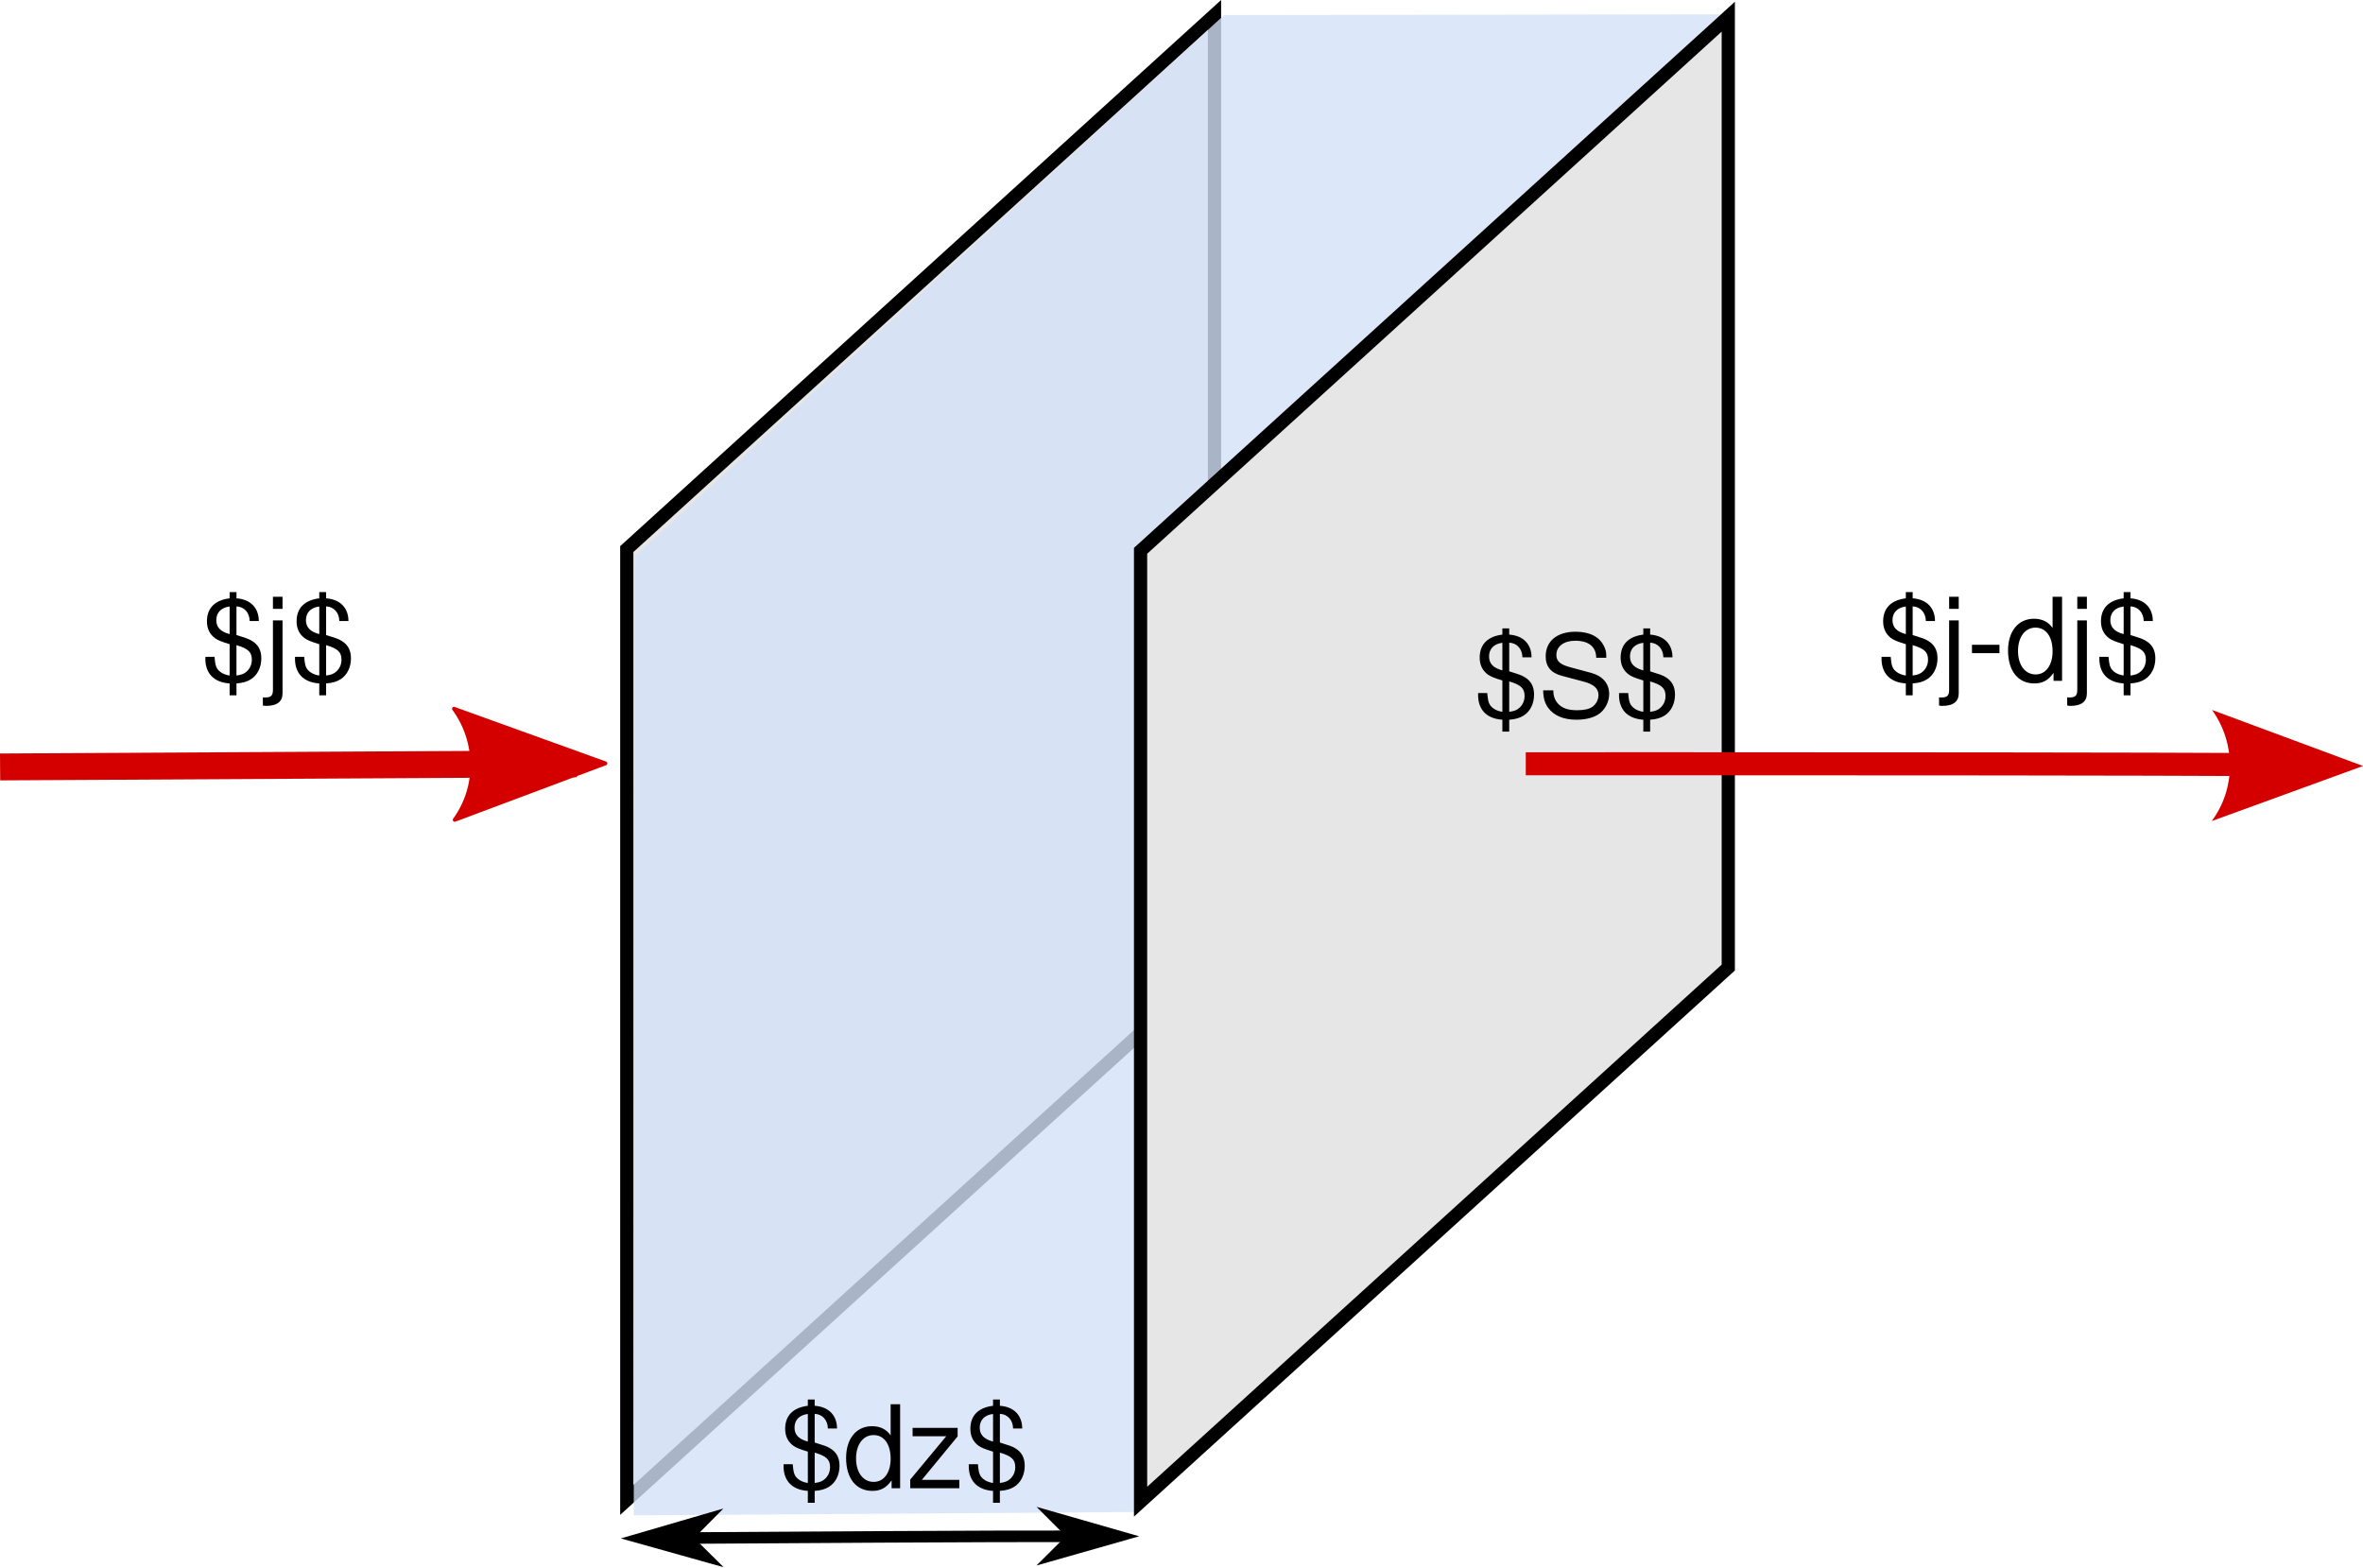
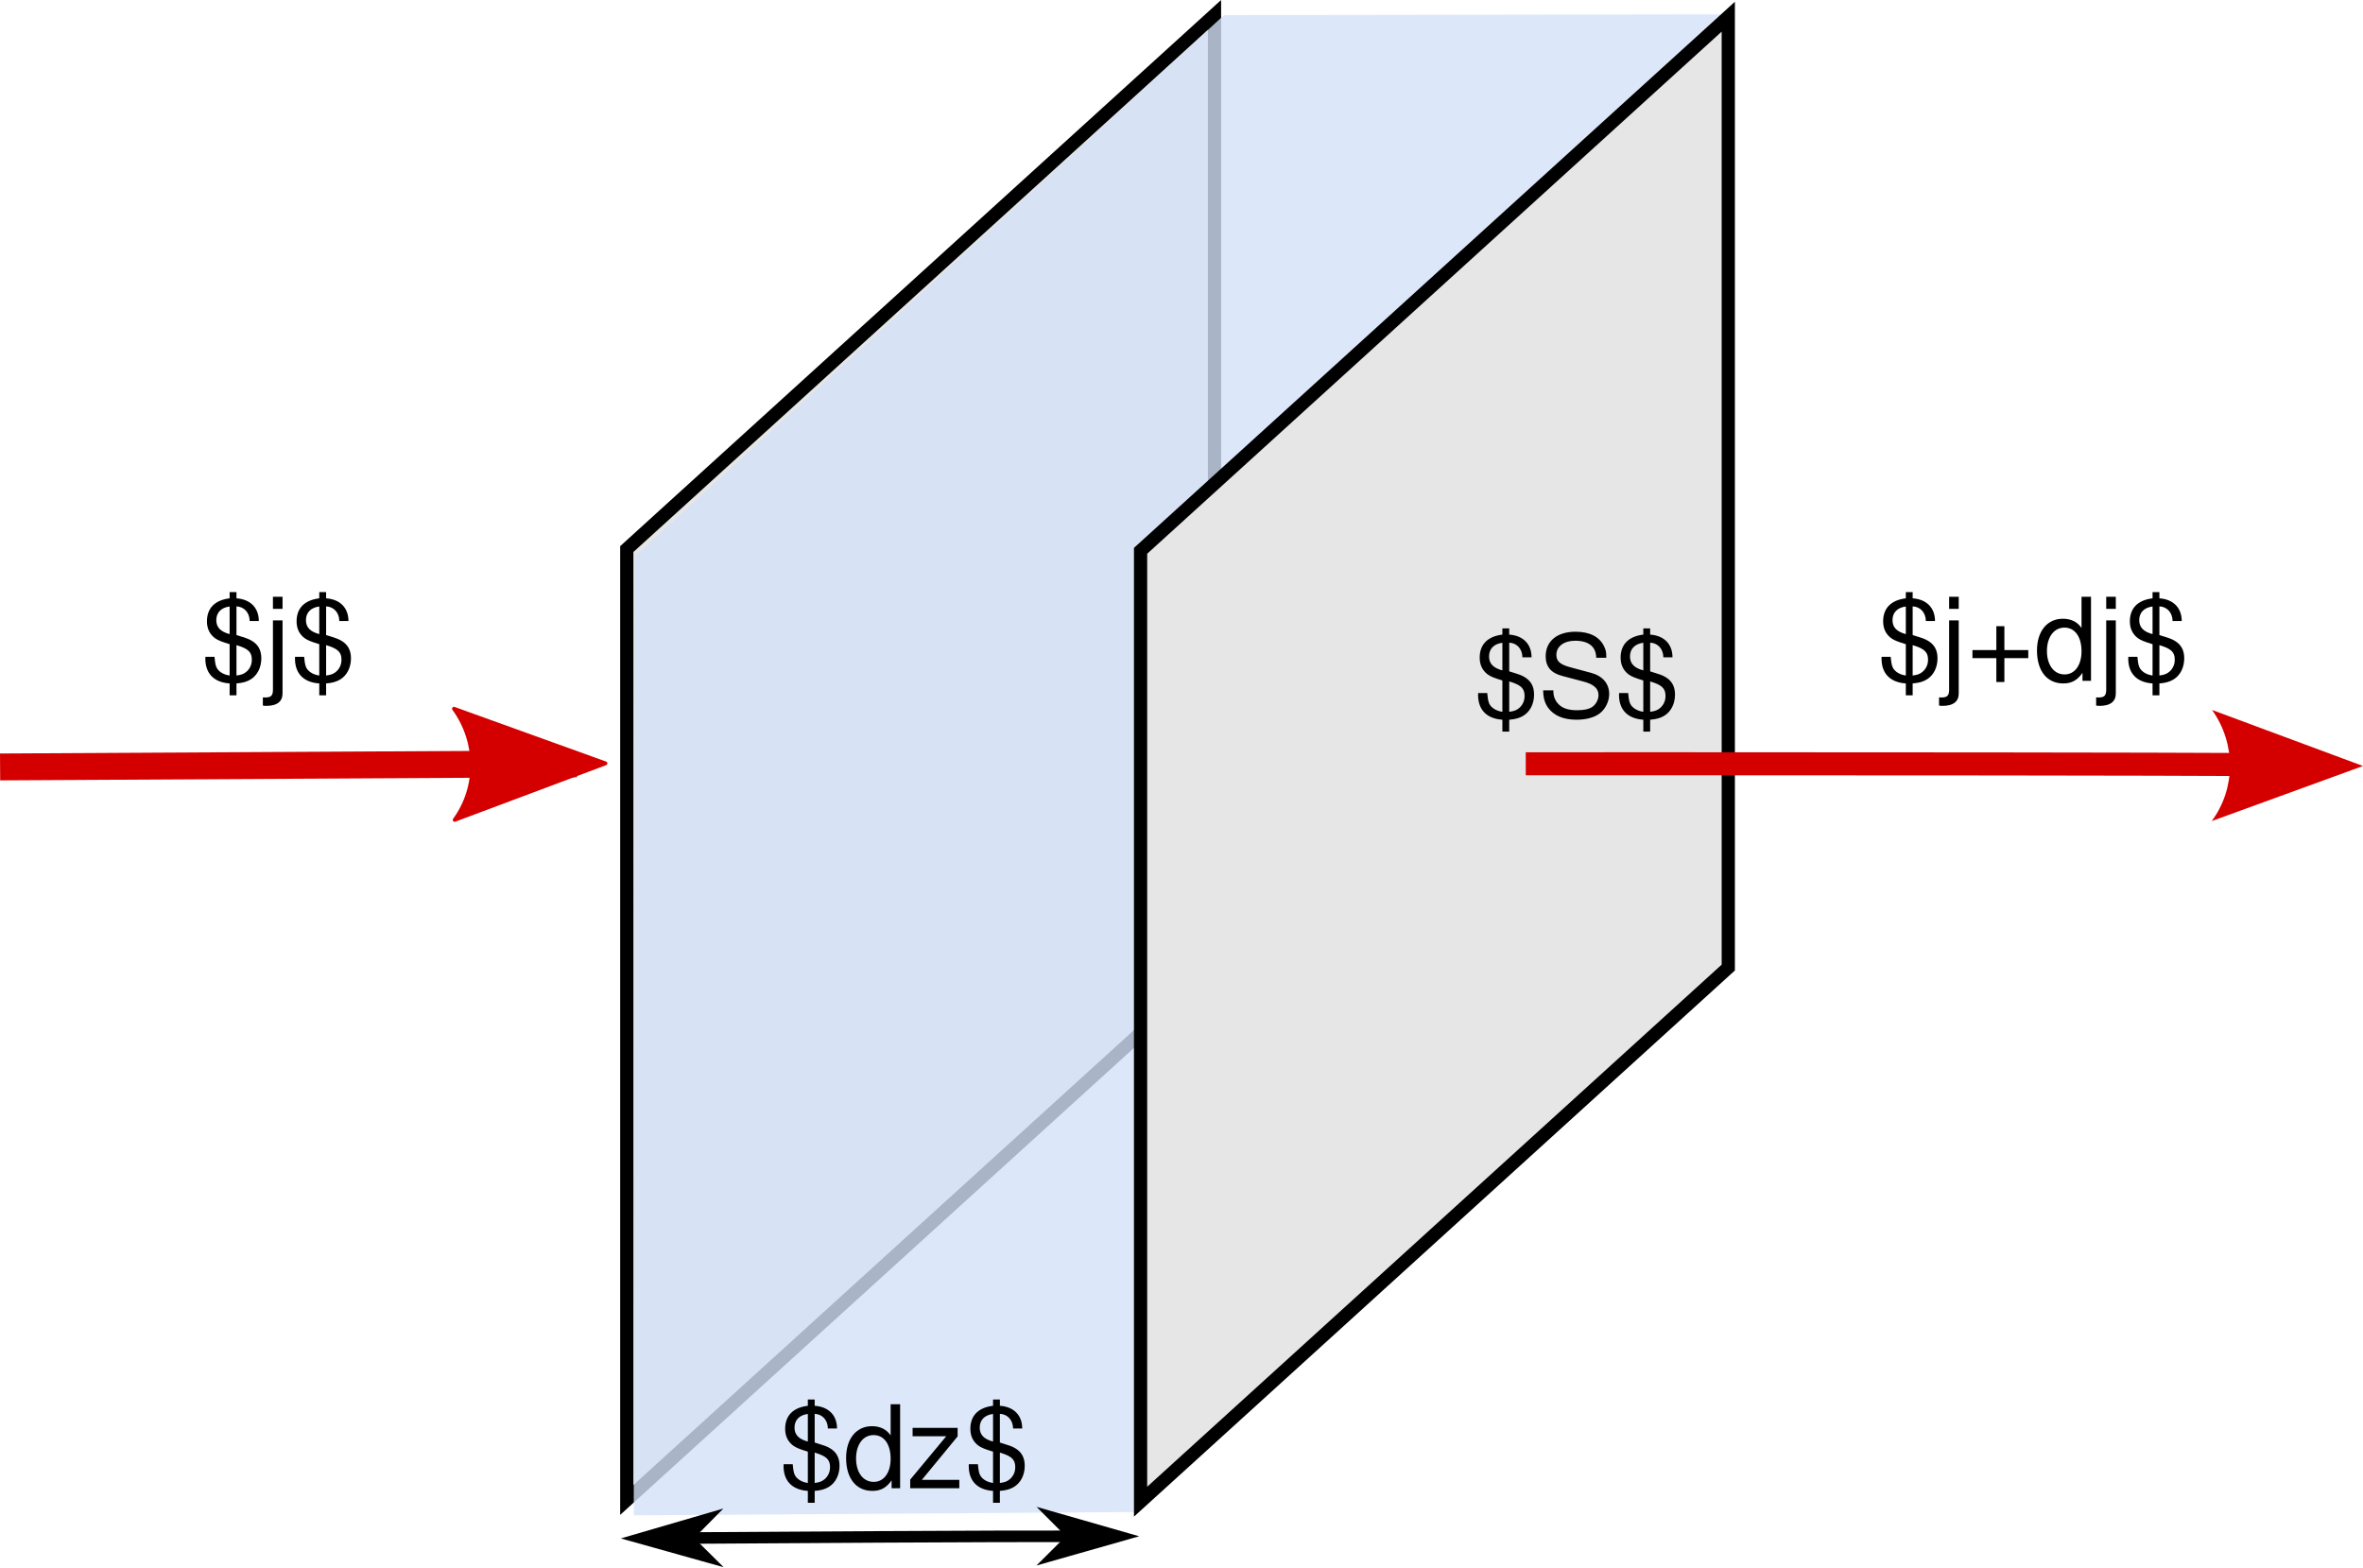
<svg xmlns="http://www.w3.org/2000/svg" width="86.8mm" height="57.572mm" viewBox="0 0 307.559 203.996" id="svg3453" version="1.1">
  <defs id="defs3455">
    <marker orient="auto" refY="0" refX="0" id="Arrow1Mstart-17" style="overflow:visible">
      <path id="path4575-70" d="M 0,0 5,-5 -12.5,0 5,5 Z" style="fill-rule:evenodd;stroke:#000000;stroke-width:1pt" transform="matrix(0.4,0,0,0.4,4,0)" />
    </marker>
    <marker orient="auto" refY="0" refX="0" id="Arrow1Mend-76" style="overflow:visible">
      <path id="path4578-4" d="M 0,0 5,-5 -12.5,0 5,5 Z" style="fill-rule:evenodd;stroke:#000000;stroke-width:1pt" transform="matrix(-0.4,0,0,-0.4,-4,0)" />
    </marker>
    <marker orient="auto" refY="0" refX="0" id="Arrow2Mend" style="overflow:visible">
      <path id="path4037" style="fill-rule:evenodd;stroke-width:0.625;stroke-linejoin:round" d="M 8.719,4.034 -2.207,0.016 8.719,-4.002 c -1.745,2.372 -1.735,5.617 -6e-7,8.035 z" transform="scale(-0.6)" />
    </marker>
    <marker orient="auto" refY="0" refX="0" id="marker3432" style="overflow:visible">
      <path id="path3434" style="fill-rule:evenodd;stroke-width:0.625;stroke-linejoin:round" d="M 8.719,4.034 -2.207,0.016 8.719,-4.002 c -1.745,2.372 -1.735,5.617 -6e-7,8.035 z" transform="scale(-0.6)" />
    </marker>
    <marker orient="auto" refY="0" refX="0" id="Arrow2Mend-3" style="overflow:visible">
      <path id="path4037-6" style="fill-rule:evenodd;stroke-width:0.625;stroke-linejoin:round" d="M 8.719,4.034 -2.207,0.016 8.719,-4.002 c -1.745,2.372 -1.735,5.617 -6e-7,8.035 z" transform="scale(-0.6)" />
    </marker>
  </defs>
  <g id="layer1" transform="translate(-141.0073,-56.47482)">
    <rect style="fill:#e6e6e6;fill-opacity:1;stroke:#000000;stroke-width:2.325;stroke-linecap:butt;stroke-linejoin:miter;stroke-miterlimit:4;stroke-dasharray:none;stroke-dashoffset:0;stroke-opacity:1" id="rect3070" width="103.368" height="123.77" x="300.786" y="330.248" transform="matrix(0.7400182,-0.6725869,0,1,0,0)" />
    <path style="opacity:0.808;fill:#d3e2f8;fill-opacity:0.988;stroke:none" d="m 223.49,253.72 65.697,-0.435 0.389,-126.283 75.392,-68.662 -64.637,0.095 -76.643,70.402 z" id="path4884" />
    <path style="fill:none;stroke:#000000;stroke-width:1.504;stroke-linecap:butt;stroke-linejoin:miter;stroke-miterlimit:4;stroke-dasharray:none;stroke-opacity:1;marker-start:url(#Arrow1Mstart-17);marker-end:url(#Arrow1Mend-76)" d="m 286.316,256.44 c -21.851,-0.022 -39.69,0.151 -61.541,0.266" id="path6432-6-8-2" />
    <rect style="fill:#e6e6e6;fill-opacity:1;stroke:#000000;stroke-width:2.325;stroke-linecap:butt;stroke-linejoin:miter;stroke-miterlimit:4;stroke-dasharray:none;stroke-dashoffset:0;stroke-opacity:1" id="rect3070-2" width="103.368" height="123.77" x="391.152" y="391.254" transform="matrix(0.7400182,-0.6725869,0,1,0,0)" />
    <g id="g4192" style="fill:#d40000;fill-opacity:1;stroke:#d40000;stroke-width:0;stroke-miterlimit:4;stroke-dasharray:none;stroke-opacity:1" transform="translate(-33.55168,-1.17593)">
      <path style="color:#000000;font-style:normal;font-variant:normal;font-weight:normal;font-stretch:normal;font-size:medium;line-height:normal;font-family:sans-serif;text-indent:0;text-align:start;text-decoration:none;text-decoration-line:none;text-decoration-style:solid;text-decoration-color:#000000;letter-spacing:normal;word-spacing:normal;text-transform:none;writing-mode:lr-tb;direction:ltr;baseline-shift:baseline;text-anchor:start;white-space:normal;clip-rule:nonzero;display:inline;overflow:visible;visibility:visible;opacity:1;isolation:auto;mix-blend-mode:normal;color-interpolation:sRGB;color-interpolation-filters:linearRGB;solid-color:#000000;solid-opacity:1;fill:#d40000;fill-opacity:1;fill-rule:nonzero;stroke:#d40000;stroke-width:0;stroke-linecap:butt;stroke-linejoin:miter;stroke-miterlimit:4;stroke-dasharray:none;stroke-dashoffset:0;stroke-opacity:1;color-rendering:auto;image-rendering:auto;shape-rendering:auto;text-rendering:auto;enable-background:accumulate" d="m 373.145,155.566 0.002,3 c 0,0 32.368,-0.012 60.941,0.019 14.286,0.016 27.625,0.043 35.488,0.088 1.505,0.009 1.623,0.021 2.705,0.031 l 0.002,0.166 c 1.9,-0.022 3.174,-0.043 3.912,-0.062 0.369,-0.01 0.554,-0.011 0.777,-0.033 0.056,-0.005 0.03,0.033 0.355,-0.07 0.162,-0.052 0.887,-2.11 0.887,-2.111 -5.4e-4,-0.001 -0.897,-0.761 -0.998,-0.785 -0.406,-0.097 -0.318,-0.046 -0.418,-0.051 -0.8,-0.041 -3.267,-0.061 -7.205,-0.084 -7.876,-0.045 -21.214,-0.072 -35.502,-0.088 -28.576,-0.031 -60.947,-0.019 -60.947,-0.019 z" id="path4002-3" />
      <path d="m 462.474,150.063 19.644,7.292 -19.689,7.171 c 3.155,-4.26 3.155,-10.102 0.044,-14.464 z" style="fill:#d40000;fill-opacity:1;fill-rule:evenodd;stroke:#d40000;stroke-width:0;stroke-linejoin:round;stroke-miterlimit:4;stroke-dasharray:none;stroke-opacity:1" id="path4198" />
    </g>
    <g id="g4200" style="fill:#d40000;fill-opacity:1;stroke:#d40000;stroke-width:0.5;stroke-miterlimit:4;stroke-dasharray:none;stroke-opacity:1" transform="translate(10.22183,0.1697798)">
      <path style="color:#000000;font-style:normal;font-variant:normal;font-weight:normal;font-stretch:normal;font-size:medium;line-height:normal;font-family:sans-serif;text-indent:0;text-align:start;text-decoration:none;text-decoration-line:none;text-decoration-style:solid;text-decoration-color:#000000;letter-spacing:normal;word-spacing:normal;text-transform:none;writing-mode:lr-tb;direction:ltr;baseline-shift:baseline;text-anchor:start;white-space:normal;clip-rule:nonzero;display:inline;overflow:visible;visibility:visible;opacity:1;isolation:auto;mix-blend-mode:normal;color-interpolation:sRGB;color-interpolation-filters:linearRGB;solid-color:#000000;solid-opacity:1;fill:#d40000;fill-opacity:1;fill-rule:nonzero;stroke:#d40000;stroke-width:0.5;stroke-linecap:butt;stroke-linejoin:miter;stroke-miterlimit:4;stroke-dasharray:none;stroke-dashoffset:0;stroke-opacity:1;color-rendering:auto;image-rendering:auto;shape-rendering:auto;text-rendering:auto;enable-background:accumulate" d="m 205.605,154.221 -74.568,0.41 0.019,3 74.566,-0.41 -0.018,-3 z" id="path4002-3-5" />
      <path d="m 189.875,148.559 19.712,7.108 -19.621,7.355 c 3.115,-4.289 3.06,-10.131 -0.091,-14.464 z" style="fill:#d40000;fill-opacity:1;fill-rule:evenodd;stroke:#d40000;stroke-width:0.5;stroke-linejoin:round;stroke-miterlimit:4;stroke-dasharray:none;stroke-opacity:1" id="path4206" />
    </g>
    <text xml:space="preserve" style="font-style:normal;font-variant:normal;font-weight:normal;font-stretch:normal;line-height:0%;font-family:'Nimbus Sans L';-inkscape-font-specification:Sans;letter-spacing:0px;word-spacing:0px;fill:#000000;fill-opacity:1;stroke:none;stroke-width:1px;stroke-linecap:butt;stroke-linejoin:miter;stroke-opacity:1" x="167.143" y="145.092" id="text4358">
      <tspan id="tspan4360" x="167.143" y="145.092" style="font-size:15px;line-height:1.25">$j$</tspan>
    </text>
    <text xml:space="preserve" style="font-style:normal;font-variant:normal;font-weight:normal;font-stretch:normal;line-height:0%;font-family:'Nimbus Sans L';-inkscape-font-specification:Sans;letter-spacing:0px;word-spacing:0px;fill:#000000;fill-opacity:1;stroke:none;stroke-width:1px;stroke-linecap:butt;stroke-linejoin:miter;stroke-opacity:1" x="385.312" y="145.092" id="text4358-3">
-       <tspan id="tspan4360-5" x="385.312" y="145.092" style="font-size:15px;line-height:1.25">$j-dj$</tspan>
+       <tspan id="tspan4360-5" x="385.312" y="145.092" style="font-size:15px;line-height:1.25">$j+dj$</tspan>
    </text>
    <text xml:space="preserve" style="font-style:normal;font-variant:normal;font-weight:normal;font-stretch:normal;line-height:0%;font-family:'Nimbus Sans L';-inkscape-font-specification:Sans;letter-spacing:0px;word-spacing:0px;fill:#000000;fill-opacity:1;stroke:none;stroke-width:1px;stroke-linecap:butt;stroke-linejoin:miter;stroke-opacity:1" x="332.802" y="149.813" id="text4444">
      <tspan id="tspan4446" x="332.802" y="149.813" style="font-size:15px;line-height:1.25">$S$</tspan>
    </text>
    <text xml:space="preserve" style="font-style:normal;font-variant:normal;font-weight:normal;font-stretch:normal;line-height:0%;font-family:'Nimbus Sans L';-inkscape-font-specification:Sans;letter-spacing:0px;word-spacing:0px;fill:#000000;fill-opacity:1;stroke:none;stroke-width:1px;stroke-linecap:butt;stroke-linejoin:miter;stroke-opacity:1" x="242.401" y="250.192" id="text4444-6">
      <tspan id="tspan4446-2" x="242.401" y="250.192" style="font-size:15px;line-height:1.25">$dz$</tspan>
    </text>
  </g>
</svg>
